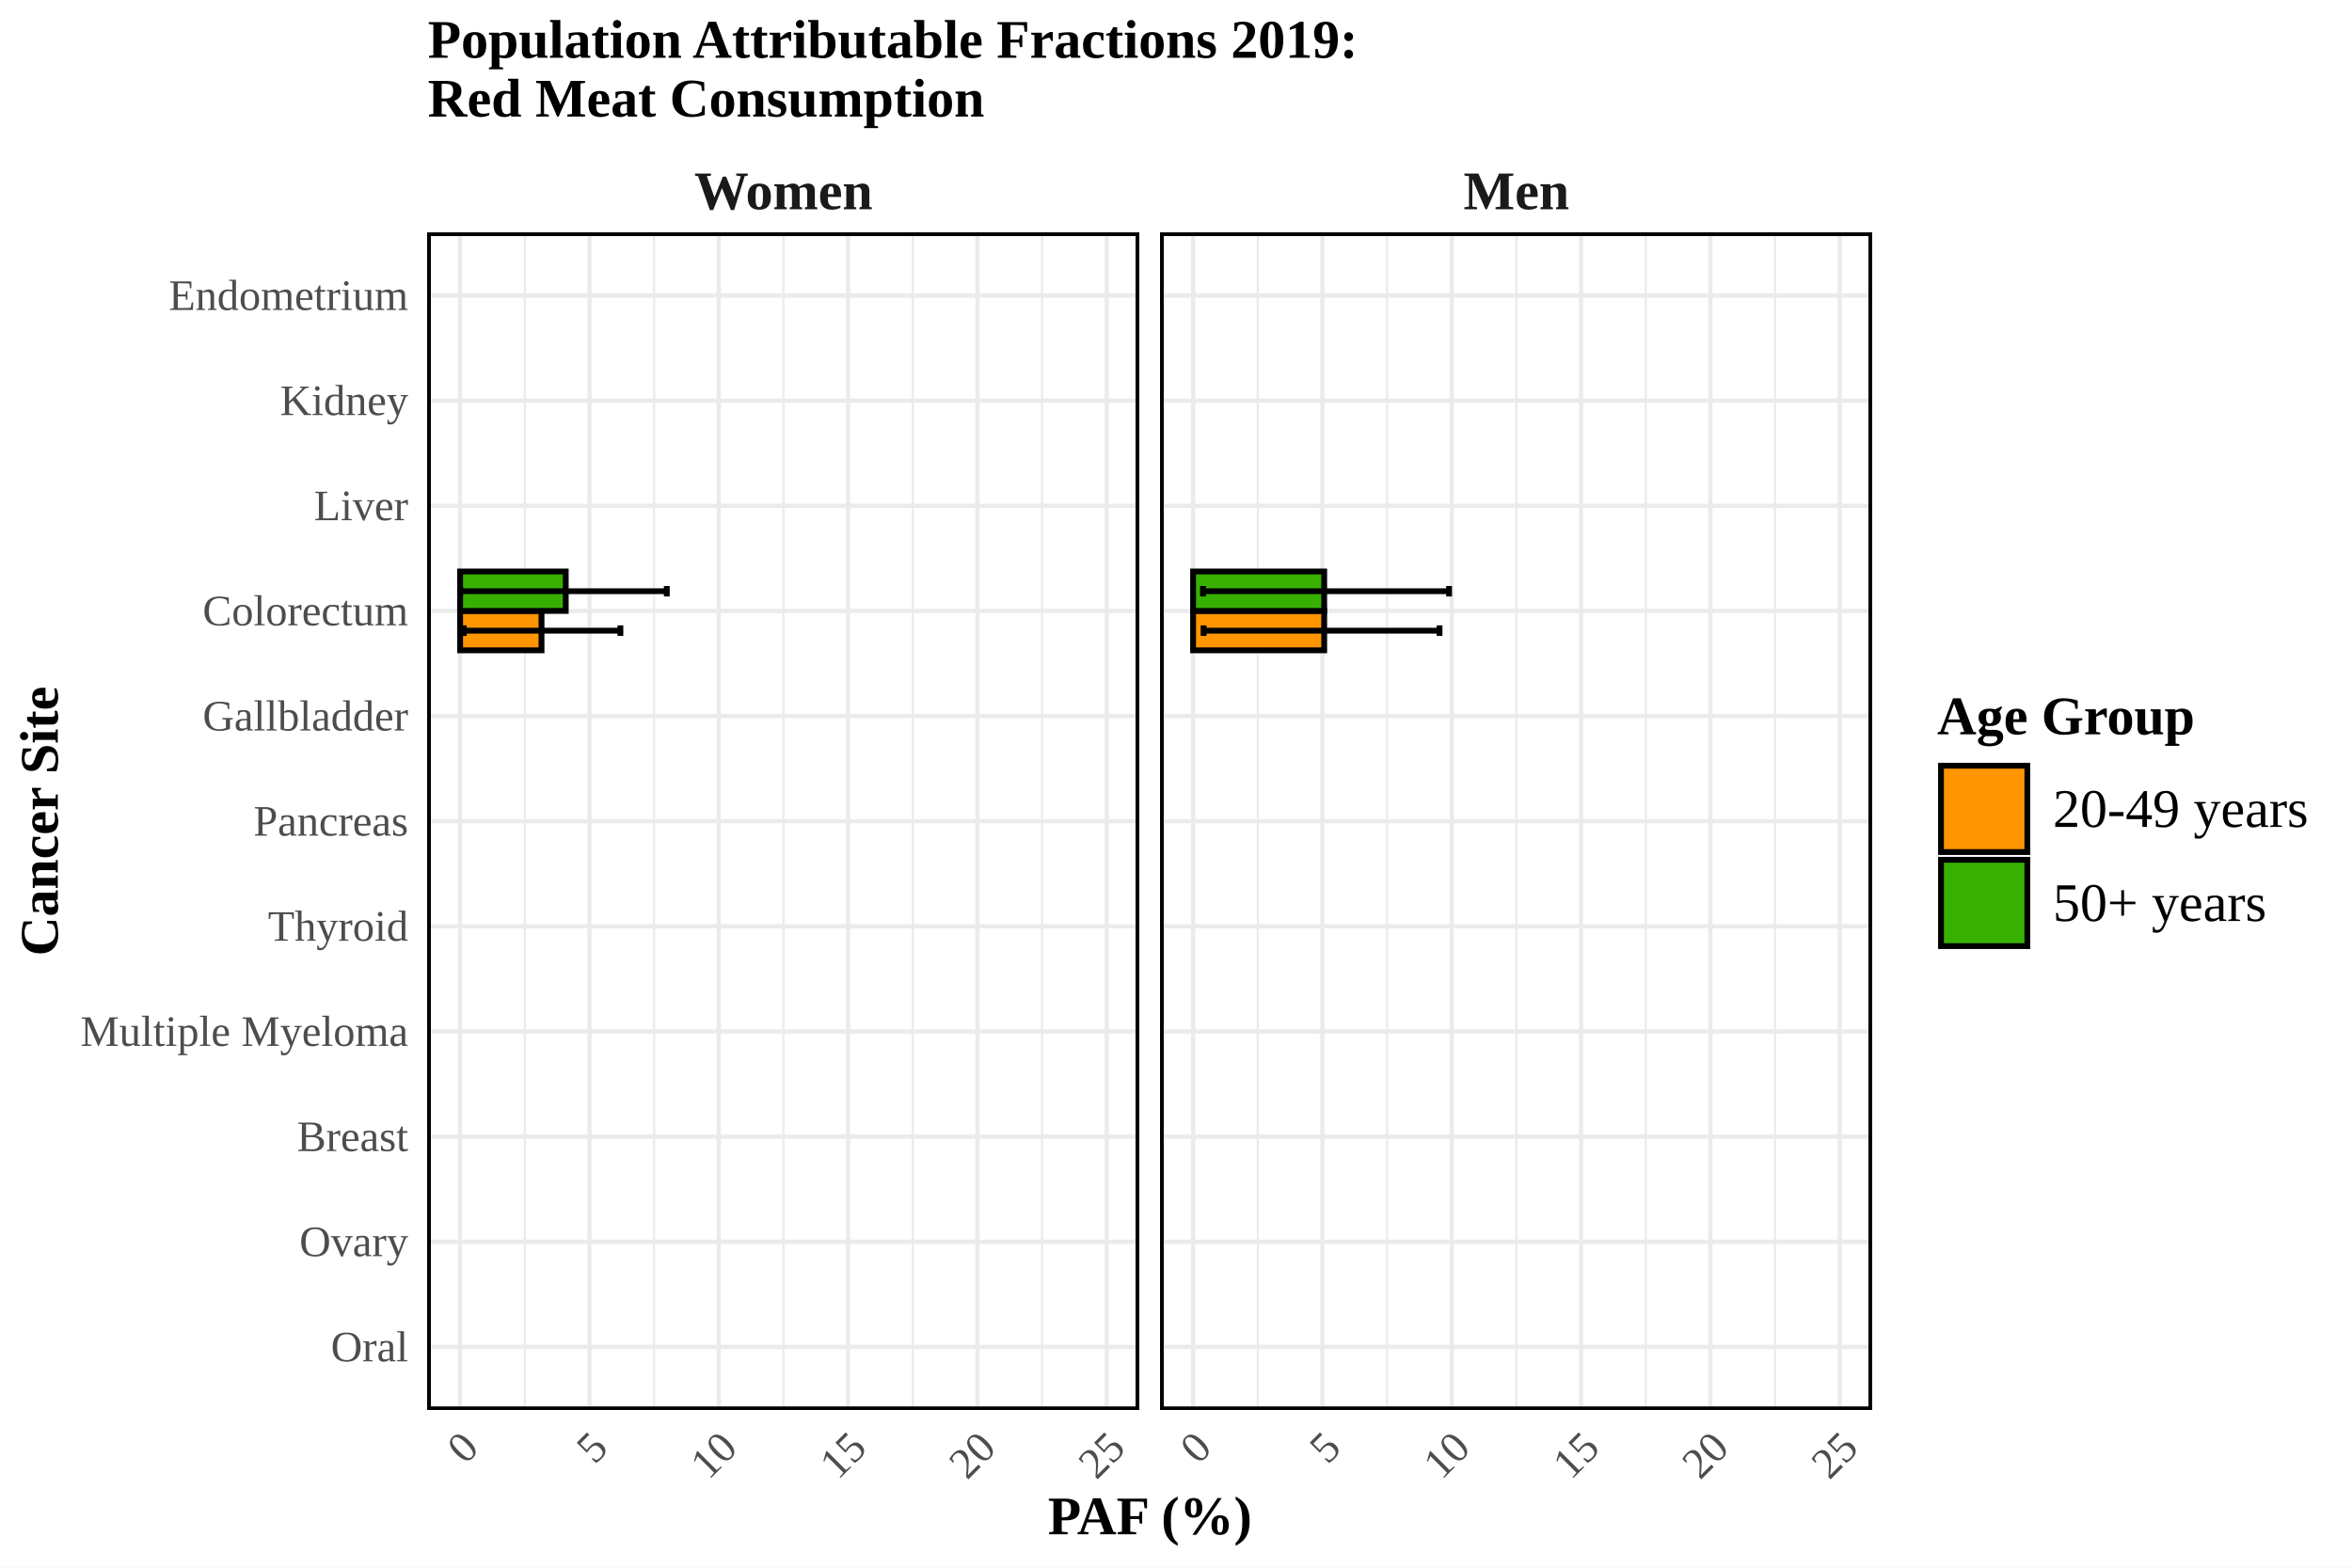
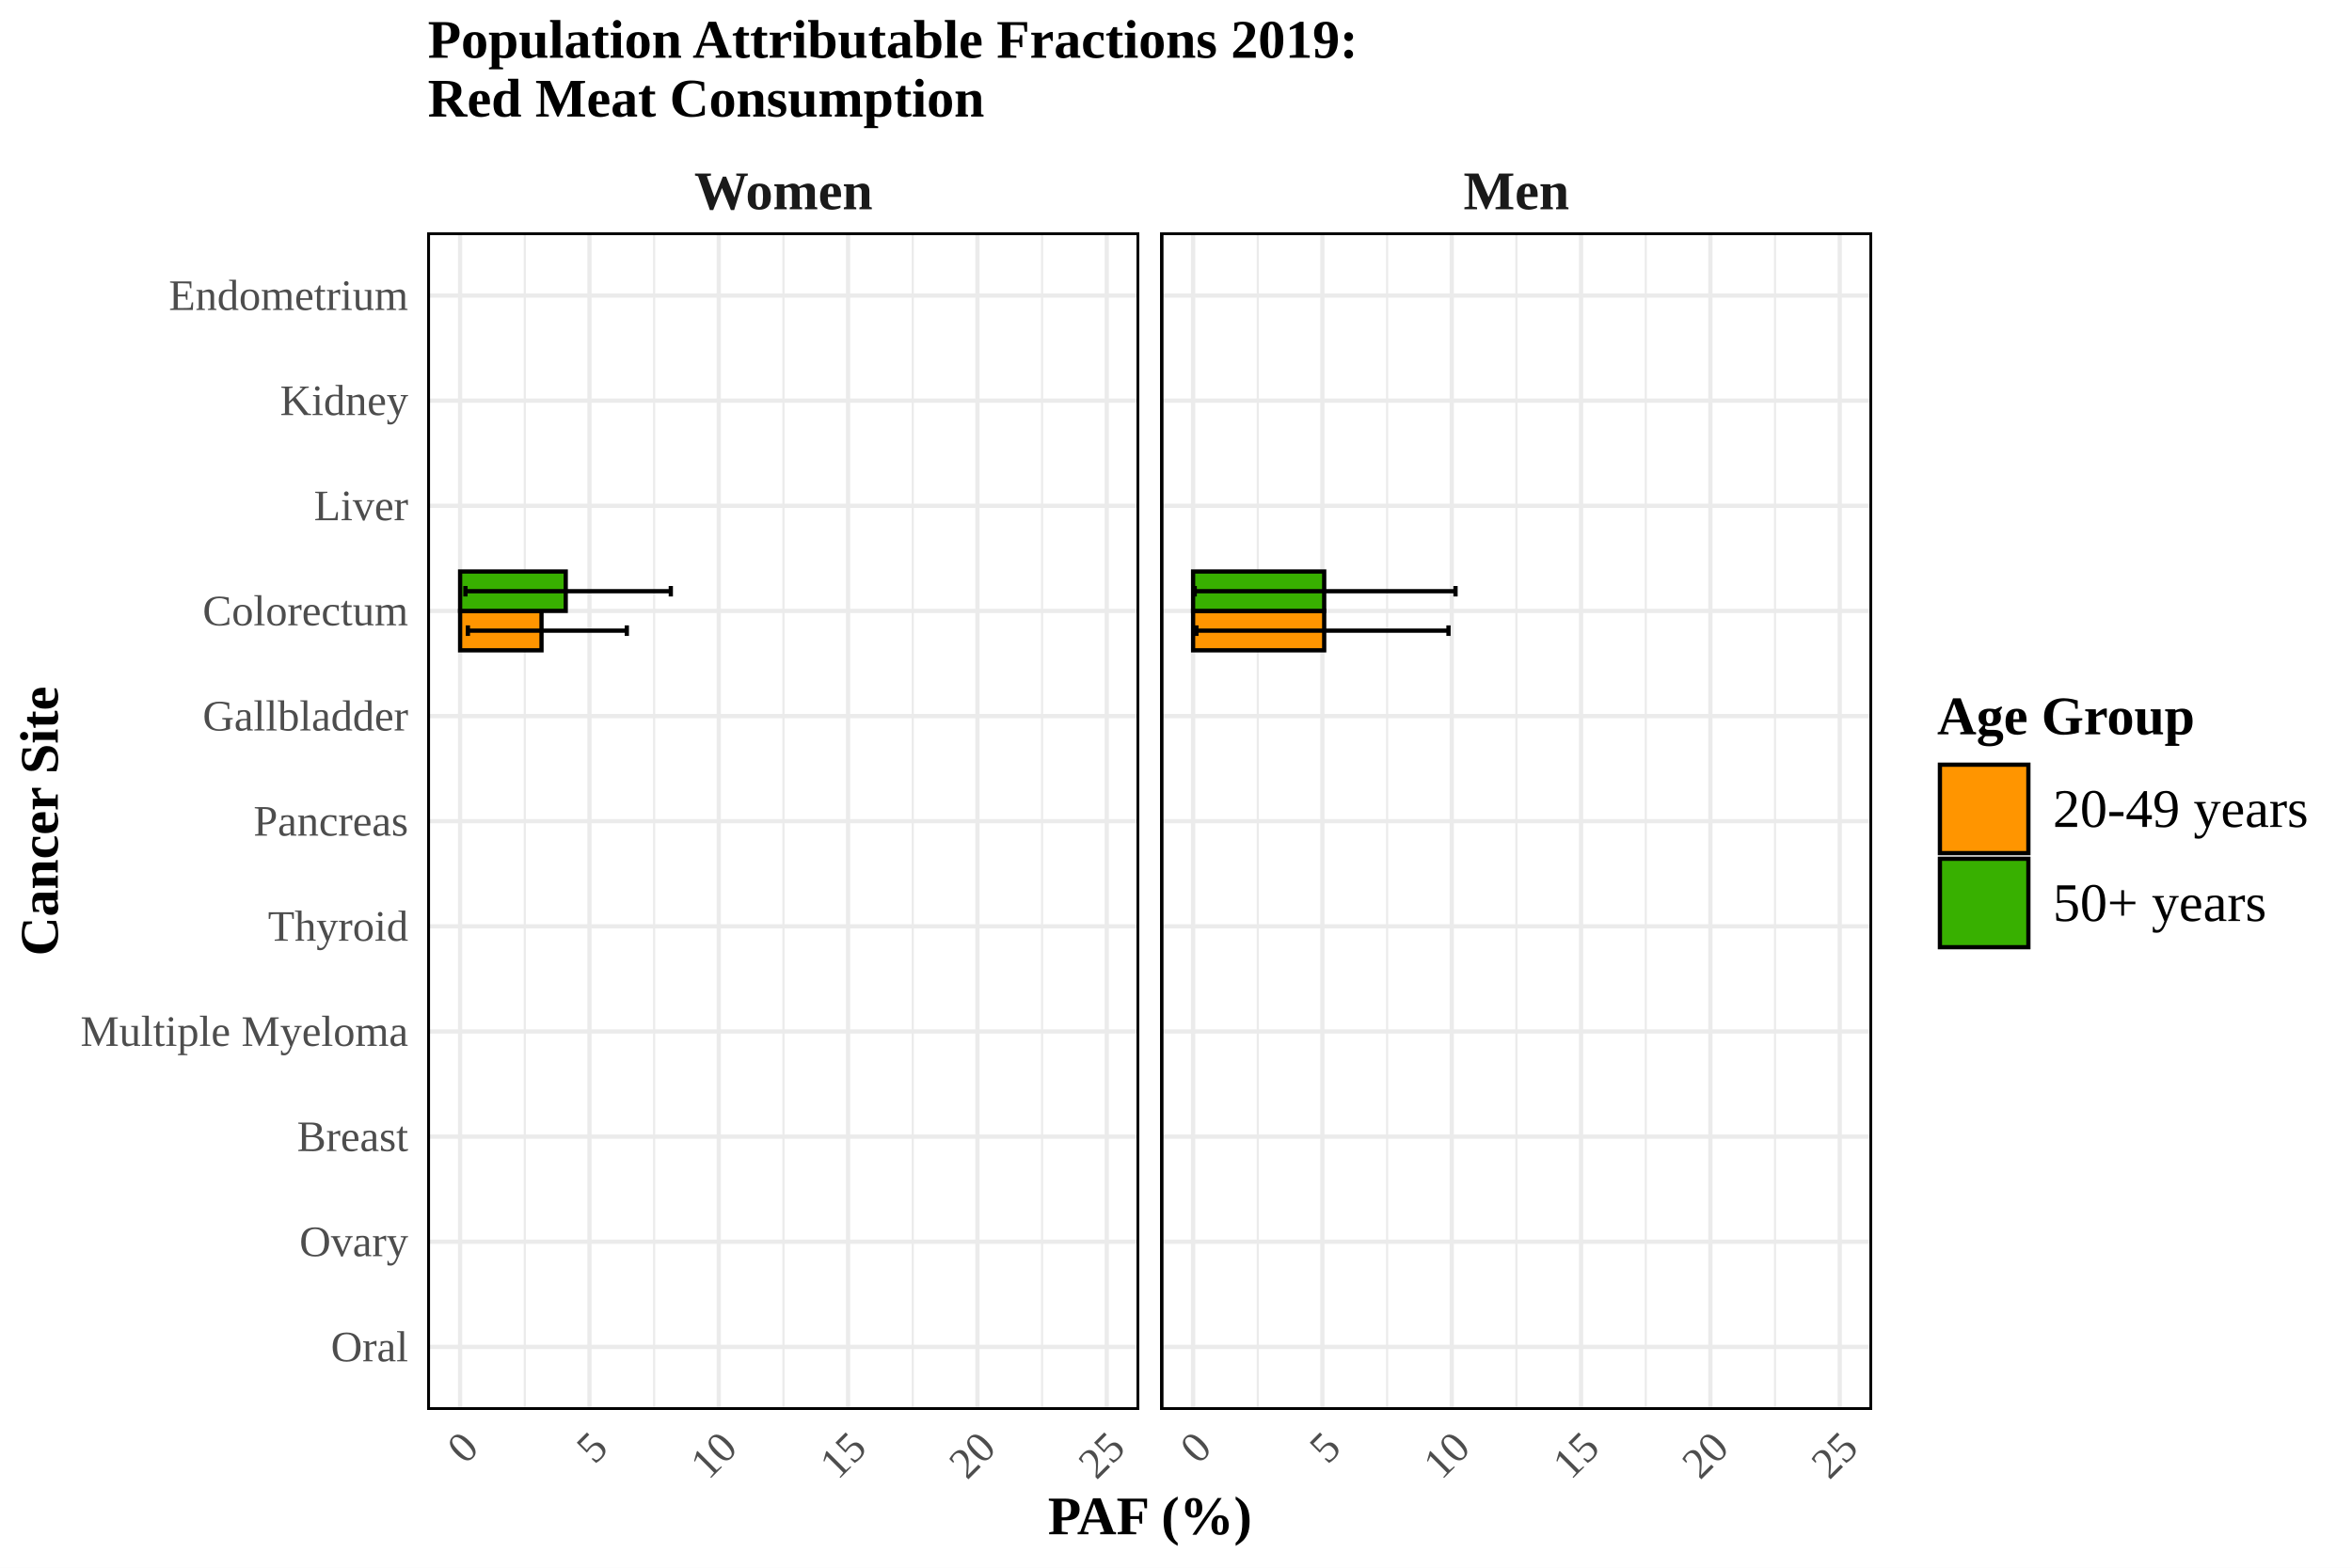
<svg xmlns="http://www.w3.org/2000/svg" class="svglite" width="432.00pt" height="288.00pt" viewBox="0 0 432.00 288.00">
  <defs>
    <style type="text/css">
    .svglite line, .svglite polyline, .svglite polygon, .svglite path, .svglite rect, .svglite circle {
      fill: none;
      stroke: #000000;
      stroke-linecap: round;
      stroke-linejoin: round;
      stroke-miterlimit: 10.00;
    }
    .svglite text {
      white-space: pre;
    }
  </style>
  </defs>
  <rect width="100%" height="100%" style="stroke: none; fill: #FFFFFF;" />
  <defs>
    <clipPath id="cpMC4wMHw0MzIuMDB8MC4wMHwyODguMDA=">
      <rect x="0.00" y="0.00" width="432.00" height="288.00" />
    </clipPath>
  </defs>
  <g clip-path="url(#cpMC4wMHw0MzIuMDB8MC4wMHwyODguMDA=)">
- </g>
+     <rect x="0" y="0.00" width="432.00" height="288.00" style="stroke-width: 0.78; stroke: none; fill: #FFFFFF;" />
+   </g>
  <defs>
    <clipPath id="cpNzguNTh8MjA5LjIyfDQyLjcwfDI1OS4wMw==">
      <rect x="78.58" y="42.70" width="130.64" height="216.33" />
    </clipPath>
  </defs>
  <g clip-path="url(#cpNzguNTh8MjA5LjIyfDQyLjcwfDI1OS4wMw==)">
    <polyline points="96.39,259.03 96.39,42.70 " style="stroke-width: 0.39; stroke: #EBEBEB; stroke-linecap: butt;" />
    <polyline points="120.14,259.03 120.14,42.70 " style="stroke-width: 0.39; stroke: #EBEBEB; stroke-linecap: butt;" />
    <polyline points="143.90,259.03 143.90,42.70 " style="stroke-width: 0.39; stroke: #EBEBEB; stroke-linecap: butt;" />
    <polyline points="167.65,259.03 167.65,42.70 " style="stroke-width: 0.39; stroke: #EBEBEB; stroke-linecap: butt;" />
    <polyline points="191.40,259.03 191.40,42.70 " style="stroke-width: 0.39; stroke: #EBEBEB; stroke-linecap: butt;" />
    <polyline points="78.58,247.44 209.22,247.44 " style="stroke-width: 0.78; stroke: #EBEBEB; stroke-linecap: butt;" />
    <polyline points="78.58,228.12 209.22,228.12 " style="stroke-width: 0.78; stroke: #EBEBEB; stroke-linecap: butt;" />
    <polyline points="78.58,208.81 209.22,208.81 " style="stroke-width: 0.78; stroke: #EBEBEB; stroke-linecap: butt;" />
    <polyline points="78.58,189.49 209.22,189.49 " style="stroke-width: 0.78; stroke: #EBEBEB; stroke-linecap: butt;" />
    <polyline points="78.58,170.18 209.22,170.18 " style="stroke-width: 0.78; stroke: #EBEBEB; stroke-linecap: butt;" />
    <polyline points="78.58,150.86 209.22,150.86 " style="stroke-width: 0.78; stroke: #EBEBEB; stroke-linecap: butt;" />
    <polyline points="78.58,131.55 209.22,131.55 " style="stroke-width: 0.78; stroke: #EBEBEB; stroke-linecap: butt;" />
    <polyline points="78.58,112.23 209.22,112.23 " style="stroke-width: 0.78; stroke: #EBEBEB; stroke-linecap: butt;" />
    <polyline points="78.58,92.92 209.22,92.92 " style="stroke-width: 0.78; stroke: #EBEBEB; stroke-linecap: butt;" />
    <polyline points="78.58,73.60 209.22,73.60 " style="stroke-width: 0.78; stroke: #EBEBEB; stroke-linecap: butt;" />
    <polyline points="78.58,54.29 209.22,54.29 " style="stroke-width: 0.78; stroke: #EBEBEB; stroke-linecap: butt;" />
    <polyline points="84.51,259.03 84.51,42.70 " style="stroke-width: 0.78; stroke: #EBEBEB; stroke-linecap: butt;" />
    <polyline points="108.27,259.03 108.27,42.70 " style="stroke-width: 0.78; stroke: #EBEBEB; stroke-linecap: butt;" />
    <polyline points="132.02,259.03 132.02,42.70 " style="stroke-width: 0.78; stroke: #EBEBEB; stroke-linecap: butt;" />
    <polyline points="155.77,259.03 155.77,42.70 " style="stroke-width: 0.78; stroke: #EBEBEB; stroke-linecap: butt;" />
    <polyline points="179.53,259.03 179.53,42.70 " style="stroke-width: 0.78; stroke: #EBEBEB; stroke-linecap: butt;" />
    <polyline points="203.28,259.03 203.28,42.70 " style="stroke-width: 0.78; stroke: #EBEBEB; stroke-linecap: butt;" />
-     <rect x="84.51" y="208.81" width="0.00" height="7.24" style="stroke-width: 1.07; stroke-linecap: butt; stroke-linejoin: miter; fill: #FF9500;" />
-     <rect x="84.51" y="201.57" width="0.00" height="7.24" style="stroke-width: 1.07; stroke-linecap: butt; stroke-linejoin: miter; fill: #38B000;" />
-     <rect x="84.51" y="112.23" width="14.95" height="7.24" style="stroke-width: 1.07; stroke-linecap: butt; stroke-linejoin: miter; fill: #FF9500;" />
-     <rect x="84.51" y="104.99" width="19.40" height="7.24" style="stroke-width: 1.07; stroke-linecap: butt; stroke-linejoin: miter; fill: #38B000;" />
-     <rect x="84.51" y="54.29" width="0.00" height="7.24" style="stroke-width: 1.07; stroke-linecap: butt; stroke-linejoin: miter; fill: #FF9500;" />
-     <rect x="84.51" y="47.05" width="0.00" height="7.24" style="stroke-width: 1.07; stroke-linecap: butt; stroke-linejoin: miter; fill: #38B000;" />
-     <rect x="84.51" y="131.55" width="0.00" height="7.24" style="stroke-width: 1.07; stroke-linecap: butt; stroke-linejoin: miter; fill: #FF9500;" />
-     <rect x="84.51" y="124.31" width="0.00" height="7.24" style="stroke-width: 1.07; stroke-linecap: butt; stroke-linejoin: miter; fill: #38B000;" />
-     <rect x="84.51" y="73.60" width="0.00" height="7.24" style="stroke-width: 1.07; stroke-linecap: butt; stroke-linejoin: miter; fill: #FF9500;" />
-     <rect x="84.51" y="66.36" width="0.00" height="7.24" style="stroke-width: 1.07; stroke-linecap: butt; stroke-linejoin: miter; fill: #38B000;" />
-     <rect x="84.51" y="92.92" width="0.00" height="7.24" style="stroke-width: 1.07; stroke-linecap: butt; stroke-linejoin: miter; fill: #FF9500;" />
-     <rect x="84.51" y="85.68" width="0.00" height="7.24" style="stroke-width: 1.07; stroke-linecap: butt; stroke-linejoin: miter; fill: #38B000;" />
-     <rect x="84.51" y="189.49" width="0.00" height="7.24" style="stroke-width: 1.07; stroke-linecap: butt; stroke-linejoin: miter; fill: #FF9500;" />
-     <rect x="84.51" y="182.25" width="0.00" height="7.24" style="stroke-width: 1.07; stroke-linecap: butt; stroke-linejoin: miter; fill: #38B000;" />
-     <rect x="84.51" y="247.44" width="0.00" height="7.24" style="stroke-width: 1.07; stroke-linecap: butt; stroke-linejoin: miter; fill: #FF9500;" />
-     <rect x="84.51" y="240.20" width="0.00" height="7.24" style="stroke-width: 1.07; stroke-linecap: butt; stroke-linejoin: miter; fill: #38B000;" />
-     <rect x="84.51" y="228.12" width="0.00" height="7.24" style="stroke-width: 1.07; stroke-linecap: butt; stroke-linejoin: miter; fill: #FF9500;" />
-     <rect x="84.51" y="220.88" width="0.00" height="7.24" style="stroke-width: 1.07; stroke-linecap: butt; stroke-linejoin: miter; fill: #38B000;" />
-     <rect x="84.51" y="150.86" width="0.00" height="7.24" style="stroke-width: 1.07; stroke-linecap: butt; stroke-linejoin: miter; fill: #FF9500;" />
-     <rect x="84.51" y="143.62" width="0.00" height="7.24" style="stroke-width: 1.07; stroke-linecap: butt; stroke-linejoin: miter; fill: #38B000;" />
-     <rect x="84.51" y="170.18" width="0.00" height="7.24" style="stroke-width: 1.07; stroke-linecap: butt; stroke-linejoin: miter; fill: #FF9500;" />
-     <rect x="84.51" y="162.94" width="0.00" height="7.24" style="stroke-width: 1.07; stroke-linecap: butt; stroke-linejoin: miter; fill: #38B000;" />
-     <polyline points="113.95,116.82 113.95,114.89 " style="stroke-width: 1.07; stroke-linecap: butt;" />
-     <polyline points="113.95,115.86 85.19,115.86 " style="stroke-width: 1.07; stroke-linecap: butt;" />
-     <polyline points="85.19,116.82 85.19,114.89 " style="stroke-width: 1.07; stroke-linecap: butt;" />
-     <polyline points="122.47,109.58 122.47,107.65 " style="stroke-width: 1.07; stroke-linecap: butt;" />
-     <polyline points="122.47,108.61 84.51,108.61 " style="stroke-width: 1.07; stroke-linecap: butt;" />
-     <polyline points="84.51,109.58 84.51,107.65 " style="stroke-width: 1.07; stroke-linecap: butt;" />
-     <rect x="78.58" y="42.70" width="130.64" height="216.33" style="stroke-width: 1.07; stroke-linecap: butt; stroke-linejoin: miter;" />
-     <rect x="78.58" y="42.70" width="130.64" height="216.33" style="stroke-width: 1.07; stroke-linecap: butt; stroke-linejoin: miter;" />
-     <rect x="78.58" y="42.70" width="130.64" height="216.33" style="stroke-width: 1.07; stroke-linecap: butt; stroke-linejoin: miter;" />
-     <rect x="78.58" y="42.70" width="130.64" height="216.33" style="stroke-width: 1.07; stroke-linecap: butt; stroke-linejoin: miter;" />
-     <rect x="78.58" y="42.70" width="130.64" height="216.33" style="stroke-width: 1.07; stroke-linecap: butt; stroke-linejoin: miter;" />
-     <rect x="78.58" y="42.70" width="130.64" height="216.33" style="stroke-width: 1.07; stroke-linecap: butt; stroke-linejoin: miter;" />
-     <rect x="78.58" y="42.70" width="130.64" height="216.33" style="stroke-width: 1.07; stroke-linecap: butt; stroke-linejoin: miter;" />
-     <rect x="78.58" y="42.70" width="130.64" height="216.33" style="stroke-width: 1.07; stroke-linecap: butt; stroke-linejoin: miter;" />
-     <rect x="78.58" y="42.70" width="130.64" height="216.33" style="stroke-width: 1.07; stroke-linecap: butt; stroke-linejoin: miter;" />
-     <rect x="78.58" y="42.70" width="130.64" height="216.33" style="stroke-width: 1.07; stroke-linecap: butt; stroke-linejoin: miter;" />
-     <rect x="78.58" y="42.70" width="130.64" height="216.33" style="stroke-width: 1.07; stroke-linecap: butt; stroke-linejoin: miter;" />
-     <rect x="78.58" y="42.70" width="130.64" height="216.33" style="stroke-width: 1.07; stroke-linecap: butt; stroke-linejoin: miter;" />
-     <rect x="78.58" y="42.70" width="130.64" height="216.33" style="stroke-width: 1.07; stroke-linecap: butt; stroke-linejoin: miter;" />
-     <rect x="78.58" y="42.70" width="130.64" height="216.33" style="stroke-width: 1.07; stroke-linecap: butt; stroke-linejoin: miter;" />
-     <rect x="78.58" y="42.70" width="130.64" height="216.33" style="stroke-width: 1.07; stroke-linecap: butt; stroke-linejoin: miter;" />
-     <rect x="78.58" y="42.70" width="130.64" height="216.33" style="stroke-width: 1.07; stroke-linecap: butt; stroke-linejoin: miter;" />
-     <rect x="78.58" y="42.70" width="130.64" height="216.33" style="stroke-width: 1.07; stroke-linecap: butt; stroke-linejoin: miter;" />
-     <rect x="78.58" y="42.70" width="130.64" height="216.33" style="stroke-width: 1.07; stroke-linecap: butt; stroke-linejoin: miter;" />
-     <rect x="78.58" y="42.70" width="130.64" height="216.33" style="stroke-width: 1.07; stroke-linecap: butt; stroke-linejoin: miter;" />
-     <rect x="78.58" y="42.70" width="130.64" height="216.33" style="stroke-width: 1.07; stroke-linecap: butt; stroke-linejoin: miter;" />
-     <rect x="78.58" y="42.70" width="130.64" height="216.33" style="stroke-width: 1.07; stroke-linecap: butt; stroke-linejoin: miter;" />
-     <rect x="78.58" y="42.70" width="130.64" height="216.33" style="stroke-width: 1.07; stroke-linecap: butt; stroke-linejoin: miter;" />
+     <rect x="84.51" y="208.81" width="0.00" height="7.24" style="stroke-width: 0.78; stroke-linecap: butt; stroke-linejoin: miter; fill: #FF9500;" />
+     <rect x="84.51" y="201.57" width="0.00" height="7.24" style="stroke-width: 0.78; stroke-linecap: butt; stroke-linejoin: miter; fill: #38B000;" />
+     <rect x="84.51" y="112.23" width="14.95" height="7.24" style="stroke-width: 0.78; stroke-linecap: butt; stroke-linejoin: miter; fill: #FF9500;" />
+     <rect x="84.51" y="104.99" width="19.40" height="7.24" style="stroke-width: 0.78; stroke-linecap: butt; stroke-linejoin: miter; fill: #38B000;" />
+     <rect x="84.51" y="54.29" width="0.00" height="7.24" style="stroke-width: 0.78; stroke-linecap: butt; stroke-linejoin: miter; fill: #FF9500;" />
+     <rect x="84.51" y="47.05" width="0.00" height="7.24" style="stroke-width: 0.78; stroke-linecap: butt; stroke-linejoin: miter; fill: #38B000;" />
+     <rect x="84.51" y="131.55" width="0.00" height="7.24" style="stroke-width: 0.78; stroke-linecap: butt; stroke-linejoin: miter; fill: #FF9500;" />
+     <rect x="84.51" y="124.31" width="0.00" height="7.24" style="stroke-width: 0.78; stroke-linecap: butt; stroke-linejoin: miter; fill: #38B000;" />
+     <rect x="84.51" y="73.60" width="0.00" height="7.24" style="stroke-width: 0.78; stroke-linecap: butt; stroke-linejoin: miter; fill: #FF9500;" />
+     <rect x="84.51" y="66.36" width="0.00" height="7.24" style="stroke-width: 0.78; stroke-linecap: butt; stroke-linejoin: miter; fill: #38B000;" />
+     <rect x="84.51" y="92.92" width="0.00" height="7.24" style="stroke-width: 0.78; stroke-linecap: butt; stroke-linejoin: miter; fill: #FF9500;" />
+     <rect x="84.51" y="85.68" width="0.00" height="7.24" style="stroke-width: 0.78; stroke-linecap: butt; stroke-linejoin: miter; fill: #38B000;" />
+     <rect x="84.51" y="189.49" width="0.00" height="7.24" style="stroke-width: 0.78; stroke-linecap: butt; stroke-linejoin: miter; fill: #FF9500;" />
+     <rect x="84.51" y="182.25" width="0.00" height="7.24" style="stroke-width: 0.78; stroke-linecap: butt; stroke-linejoin: miter; fill: #38B000;" />
+     <rect x="84.51" y="247.44" width="0.00" height="7.24" style="stroke-width: 0.78; stroke-linecap: butt; stroke-linejoin: miter; fill: #FF9500;" />
+     <rect x="84.51" y="240.20" width="0.00" height="7.24" style="stroke-width: 0.78; stroke-linecap: butt; stroke-linejoin: miter; fill: #38B000;" />
+     <rect x="84.51" y="228.12" width="0.00" height="7.24" style="stroke-width: 0.78; stroke-linecap: butt; stroke-linejoin: miter; fill: #FF9500;" />
+     <rect x="84.51" y="220.88" width="0.00" height="7.24" style="stroke-width: 0.78; stroke-linecap: butt; stroke-linejoin: miter; fill: #38B000;" />
+     <rect x="84.51" y="150.86" width="0.00" height="7.24" style="stroke-width: 0.78; stroke-linecap: butt; stroke-linejoin: miter; fill: #FF9500;" />
+     <rect x="84.51" y="143.62" width="0.00" height="7.24" style="stroke-width: 0.78; stroke-linecap: butt; stroke-linejoin: miter; fill: #38B000;" />
+     <rect x="84.51" y="170.18" width="0.00" height="7.24" style="stroke-width: 0.78; stroke-linecap: butt; stroke-linejoin: miter; fill: #FF9500;" />
+     <rect x="84.51" y="162.94" width="0.00" height="7.24" style="stroke-width: 0.78; stroke-linecap: butt; stroke-linejoin: miter; fill: #38B000;" />
+     <polyline points="115.13,116.82 115.13,114.89 " style="stroke-width: 0.78; stroke-linecap: butt;" />
+     <polyline points="115.13,115.86 85.94,115.86 " style="stroke-width: 0.78; stroke-linecap: butt;" />
+     <polyline points="85.94,116.82 85.94,114.89 " style="stroke-width: 0.78; stroke-linecap: butt;" />
+     <polyline points="123.21,109.58 123.21,107.65 " style="stroke-width: 0.78; stroke-linecap: butt;" />
+     <polyline points="123.21,108.61 85.49,108.61 " style="stroke-width: 0.78; stroke-linecap: butt;" />
+     <polyline points="85.49,109.58 85.49,107.65 " style="stroke-width: 0.78; stroke-linecap: butt;" />
+     <rect x="78.58" y="42.70" width="130.64" height="216.33" style="stroke-width: 0.78; stroke-linecap: butt; stroke-linejoin: miter;" />
+     <rect x="78.58" y="42.70" width="130.64" height="216.33" style="stroke-width: 0.78; stroke-linecap: butt; stroke-linejoin: miter;" />
+     <rect x="78.58" y="42.70" width="130.64" height="216.33" style="stroke-width: 0.78; stroke-linecap: butt; stroke-linejoin: miter;" />
+     <rect x="78.58" y="42.70" width="130.64" height="216.33" style="stroke-width: 0.78; stroke-linecap: butt; stroke-linejoin: miter;" />
+     <rect x="78.58" y="42.70" width="130.64" height="216.33" style="stroke-width: 0.78; stroke-linecap: butt; stroke-linejoin: miter;" />
+     <rect x="78.58" y="42.70" width="130.64" height="216.33" style="stroke-width: 0.78; stroke-linecap: butt; stroke-linejoin: miter;" />
+     <rect x="78.58" y="42.70" width="130.64" height="216.33" style="stroke-width: 0.78; stroke-linecap: butt; stroke-linejoin: miter;" />
+     <rect x="78.58" y="42.70" width="130.64" height="216.33" style="stroke-width: 0.78; stroke-linecap: butt; stroke-linejoin: miter;" />
+     <rect x="78.58" y="42.70" width="130.64" height="216.33" style="stroke-width: 0.78; stroke-linecap: butt; stroke-linejoin: miter;" />
+     <rect x="78.58" y="42.70" width="130.64" height="216.33" style="stroke-width: 0.78; stroke-linecap: butt; stroke-linejoin: miter;" />
+     <rect x="78.58" y="42.70" width="130.64" height="216.33" style="stroke-width: 0.78; stroke-linecap: butt; stroke-linejoin: miter;" />
+     <rect x="78.58" y="42.70" width="130.64" height="216.33" style="stroke-width: 0.78; stroke-linecap: butt; stroke-linejoin: miter;" />
+     <rect x="78.58" y="42.70" width="130.64" height="216.33" style="stroke-width: 0.78; stroke-linecap: butt; stroke-linejoin: miter;" />
+     <rect x="78.58" y="42.70" width="130.64" height="216.33" style="stroke-width: 0.78; stroke-linecap: butt; stroke-linejoin: miter;" />
+     <rect x="78.58" y="42.70" width="130.64" height="216.33" style="stroke-width: 0.78; stroke-linecap: butt; stroke-linejoin: miter;" />
+     <rect x="78.58" y="42.70" width="130.64" height="216.33" style="stroke-width: 0.78; stroke-linecap: butt; stroke-linejoin: miter;" />
+     <rect x="78.58" y="42.70" width="130.64" height="216.33" style="stroke-width: 0.78; stroke-linecap: butt; stroke-linejoin: miter;" />
+     <rect x="78.58" y="42.70" width="130.64" height="216.33" style="stroke-width: 0.78; stroke-linecap: butt; stroke-linejoin: miter;" />
+     <rect x="78.58" y="42.70" width="130.64" height="216.33" style="stroke-width: 0.78; stroke-linecap: butt; stroke-linejoin: miter;" />
+     <rect x="78.58" y="42.70" width="130.64" height="216.33" style="stroke-width: 0.78; stroke-linecap: butt; stroke-linejoin: miter;" />
+     <rect x="78.58" y="42.70" width="130.64" height="216.33" style="stroke-width: 0.78; stroke-linecap: butt; stroke-linejoin: miter;" />
+     <rect x="78.58" y="42.70" width="130.64" height="216.33" style="stroke-width: 0.78; stroke-linecap: butt; stroke-linejoin: miter;" />
  </g>
  <g clip-path="url(#cpMC4wMHw0MzIuMDB8MC4wMHwyODguMDA=)">
</g>
  <defs>
    <clipPath id="cpMjEzLjIwfDM0My44NHw0Mi43MHwyNTkuMDM=">
      <rect x="213.20" y="42.70" width="130.64" height="216.33" />
    </clipPath>
  </defs>
  <g clip-path="url(#cpMjEzLjIwfDM0My44NHw0Mi43MHwyNTkuMDM=)">
    <polyline points="231.02,259.03 231.02,42.70 " style="stroke-width: 0.39; stroke: #EBEBEB; stroke-linecap: butt;" />
    <polyline points="254.77,259.03 254.77,42.70 " style="stroke-width: 0.39; stroke: #EBEBEB; stroke-linecap: butt;" />
    <polyline points="278.52,259.03 278.52,42.70 " style="stroke-width: 0.39; stroke: #EBEBEB; stroke-linecap: butt;" />
    <polyline points="302.28,259.03 302.28,42.70 " style="stroke-width: 0.39; stroke: #EBEBEB; stroke-linecap: butt;" />
    <polyline points="326.03,259.03 326.03,42.70 " style="stroke-width: 0.39; stroke: #EBEBEB; stroke-linecap: butt;" />
    <polyline points="213.20,247.44 343.84,247.44 " style="stroke-width: 0.78; stroke: #EBEBEB; stroke-linecap: butt;" />
    <polyline points="213.20,228.12 343.84,228.12 " style="stroke-width: 0.78; stroke: #EBEBEB; stroke-linecap: butt;" />
    <polyline points="213.20,208.81 343.84,208.81 " style="stroke-width: 0.78; stroke: #EBEBEB; stroke-linecap: butt;" />
    <polyline points="213.20,189.49 343.84,189.49 " style="stroke-width: 0.78; stroke: #EBEBEB; stroke-linecap: butt;" />
    <polyline points="213.20,170.18 343.84,170.18 " style="stroke-width: 0.78; stroke: #EBEBEB; stroke-linecap: butt;" />
    <polyline points="213.20,150.86 343.84,150.86 " style="stroke-width: 0.78; stroke: #EBEBEB; stroke-linecap: butt;" />
    <polyline points="213.20,131.55 343.84,131.55 " style="stroke-width: 0.78; stroke: #EBEBEB; stroke-linecap: butt;" />
    <polyline points="213.20,112.23 343.84,112.23 " style="stroke-width: 0.78; stroke: #EBEBEB; stroke-linecap: butt;" />
    <polyline points="213.20,92.92 343.84,92.92 " style="stroke-width: 0.78; stroke: #EBEBEB; stroke-linecap: butt;" />
    <polyline points="213.20,73.60 343.84,73.60 " style="stroke-width: 0.78; stroke: #EBEBEB; stroke-linecap: butt;" />
    <polyline points="213.20,54.29 343.84,54.29 " style="stroke-width: 0.78; stroke: #EBEBEB; stroke-linecap: butt;" />
    <polyline points="219.14,259.03 219.14,42.70 " style="stroke-width: 0.78; stroke: #EBEBEB; stroke-linecap: butt;" />
    <polyline points="242.89,259.03 242.89,42.70 " style="stroke-width: 0.78; stroke: #EBEBEB; stroke-linecap: butt;" />
    <polyline points="266.65,259.03 266.65,42.70 " style="stroke-width: 0.78; stroke: #EBEBEB; stroke-linecap: butt;" />
    <polyline points="290.40,259.03 290.40,42.70 " style="stroke-width: 0.78; stroke: #EBEBEB; stroke-linecap: butt;" />
    <polyline points="314.15,259.03 314.15,42.70 " style="stroke-width: 0.78; stroke: #EBEBEB; stroke-linecap: butt;" />
    <polyline points="337.91,259.03 337.91,42.70 " style="stroke-width: 0.78; stroke: #EBEBEB; stroke-linecap: butt;" />
-     <rect x="219.14" y="208.81" width="0.00" height="7.24" style="stroke-width: 1.07; stroke-linecap: butt; stroke-linejoin: miter; fill: #FF9500;" />
-     <rect x="219.14" y="201.57" width="0.00" height="7.24" style="stroke-width: 1.07; stroke-linecap: butt; stroke-linejoin: miter; fill: #38B000;" />
-     <rect x="219.14" y="112.23" width="24.08" height="7.24" style="stroke-width: 1.07; stroke-linecap: butt; stroke-linejoin: miter; fill: #FF9500;" />
-     <rect x="219.14" y="104.99" width="24.08" height="7.24" style="stroke-width: 1.07; stroke-linecap: butt; stroke-linejoin: miter; fill: #38B000;" />
-     <rect x="219.14" y="54.29" width="0.00" height="7.24" style="stroke-width: 1.07; stroke-linecap: butt; stroke-linejoin: miter; fill: #FF9500;" />
-     <rect x="219.14" y="47.05" width="0.00" height="7.24" style="stroke-width: 1.07; stroke-linecap: butt; stroke-linejoin: miter; fill: #38B000;" />
-     <rect x="219.14" y="131.55" width="0.00" height="7.24" style="stroke-width: 1.07; stroke-linecap: butt; stroke-linejoin: miter; fill: #FF9500;" />
-     <rect x="219.14" y="124.31" width="0.00" height="7.24" style="stroke-width: 1.07; stroke-linecap: butt; stroke-linejoin: miter; fill: #38B000;" />
-     <rect x="219.14" y="73.60" width="0.00" height="7.24" style="stroke-width: 1.07; stroke-linecap: butt; stroke-linejoin: miter; fill: #FF9500;" />
-     <rect x="219.14" y="66.36" width="0.00" height="7.24" style="stroke-width: 1.07; stroke-linecap: butt; stroke-linejoin: miter; fill: #38B000;" />
-     <rect x="219.14" y="92.92" width="0.00" height="7.24" style="stroke-width: 1.07; stroke-linecap: butt; stroke-linejoin: miter; fill: #FF9500;" />
-     <rect x="219.14" y="85.68" width="0.00" height="7.24" style="stroke-width: 1.07; stroke-linecap: butt; stroke-linejoin: miter; fill: #38B000;" />
-     <rect x="219.14" y="189.49" width="0.00" height="7.24" style="stroke-width: 1.07; stroke-linecap: butt; stroke-linejoin: miter; fill: #FF9500;" />
-     <rect x="219.14" y="182.25" width="0.00" height="7.24" style="stroke-width: 1.07; stroke-linecap: butt; stroke-linejoin: miter; fill: #38B000;" />
-     <rect x="219.14" y="247.44" width="0.00" height="7.24" style="stroke-width: 1.07; stroke-linecap: butt; stroke-linejoin: miter; fill: #FF9500;" />
-     <rect x="219.14" y="240.20" width="0.00" height="7.24" style="stroke-width: 1.07; stroke-linecap: butt; stroke-linejoin: miter; fill: #38B000;" />
-     <rect x="219.14" y="228.12" width="0.00" height="7.24" style="stroke-width: 1.07; stroke-linecap: butt; stroke-linejoin: miter; fill: #FF9500;" />
-     <rect x="219.14" y="220.88" width="0.00" height="7.24" style="stroke-width: 1.07; stroke-linecap: butt; stroke-linejoin: miter; fill: #38B000;" />
-     <rect x="219.14" y="150.86" width="0.00" height="7.24" style="stroke-width: 1.07; stroke-linecap: butt; stroke-linejoin: miter; fill: #FF9500;" />
-     <rect x="219.14" y="143.62" width="0.00" height="7.24" style="stroke-width: 1.07; stroke-linecap: butt; stroke-linejoin: miter; fill: #38B000;" />
-     <rect x="219.14" y="170.18" width="0.00" height="7.24" style="stroke-width: 1.07; stroke-linecap: butt; stroke-linejoin: miter; fill: #FF9500;" />
-     <rect x="219.14" y="162.94" width="0.00" height="7.24" style="stroke-width: 1.07; stroke-linecap: butt; stroke-linejoin: miter; fill: #38B000;" />
-     <polyline points="264.40,116.82 264.40,114.89 " style="stroke-width: 1.07; stroke-linecap: butt;" />
-     <polyline points="264.40,115.86 221.07,115.86 " style="stroke-width: 1.07; stroke-linecap: butt;" />
-     <polyline points="221.07,116.82 221.07,114.89 " style="stroke-width: 1.07; stroke-linecap: butt;" />
-     <polyline points="266.16,109.58 266.16,107.65 " style="stroke-width: 1.07; stroke-linecap: butt;" />
-     <polyline points="266.16,108.61 220.96,108.61 " style="stroke-width: 1.07; stroke-linecap: butt;" />
-     <polyline points="220.96,109.58 220.96,107.65 " style="stroke-width: 1.07; stroke-linecap: butt;" />
-     <rect x="213.20" y="42.70" width="130.64" height="216.33" style="stroke-width: 1.07; stroke-linecap: butt; stroke-linejoin: miter;" />
-     <rect x="213.20" y="42.70" width="130.64" height="216.33" style="stroke-width: 1.07; stroke-linecap: butt; stroke-linejoin: miter;" />
-     <rect x="213.20" y="42.70" width="130.64" height="216.33" style="stroke-width: 1.07; stroke-linecap: butt; stroke-linejoin: miter;" />
-     <rect x="213.20" y="42.70" width="130.64" height="216.33" style="stroke-width: 1.07; stroke-linecap: butt; stroke-linejoin: miter;" />
-     <rect x="213.20" y="42.70" width="130.64" height="216.33" style="stroke-width: 1.07; stroke-linecap: butt; stroke-linejoin: miter;" />
-     <rect x="213.20" y="42.70" width="130.64" height="216.33" style="stroke-width: 1.07; stroke-linecap: butt; stroke-linejoin: miter;" />
-     <rect x="213.20" y="42.70" width="130.64" height="216.33" style="stroke-width: 1.07; stroke-linecap: butt; stroke-linejoin: miter;" />
-     <rect x="213.20" y="42.70" width="130.64" height="216.33" style="stroke-width: 1.07; stroke-linecap: butt; stroke-linejoin: miter;" />
-     <rect x="213.20" y="42.70" width="130.64" height="216.33" style="stroke-width: 1.07; stroke-linecap: butt; stroke-linejoin: miter;" />
-     <rect x="213.20" y="42.70" width="130.64" height="216.33" style="stroke-width: 1.07; stroke-linecap: butt; stroke-linejoin: miter;" />
-     <rect x="213.20" y="42.70" width="130.64" height="216.33" style="stroke-width: 1.07; stroke-linecap: butt; stroke-linejoin: miter;" />
-     <rect x="213.20" y="42.70" width="130.64" height="216.33" style="stroke-width: 1.07; stroke-linecap: butt; stroke-linejoin: miter;" />
-     <rect x="213.20" y="42.70" width="130.64" height="216.33" style="stroke-width: 1.07; stroke-linecap: butt; stroke-linejoin: miter;" />
-     <rect x="213.20" y="42.70" width="130.64" height="216.33" style="stroke-width: 1.07; stroke-linecap: butt; stroke-linejoin: miter;" />
-     <rect x="213.20" y="42.70" width="130.64" height="216.33" style="stroke-width: 1.07; stroke-linecap: butt; stroke-linejoin: miter;" />
-     <rect x="213.20" y="42.70" width="130.64" height="216.33" style="stroke-width: 1.07; stroke-linecap: butt; stroke-linejoin: miter;" />
-     <rect x="213.20" y="42.70" width="130.64" height="216.33" style="stroke-width: 1.07; stroke-linecap: butt; stroke-linejoin: miter;" />
-     <rect x="213.20" y="42.70" width="130.64" height="216.33" style="stroke-width: 1.07; stroke-linecap: butt; stroke-linejoin: miter;" />
-     <rect x="213.20" y="42.70" width="130.64" height="216.33" style="stroke-width: 1.07; stroke-linecap: butt; stroke-linejoin: miter;" />
-     <rect x="213.20" y="42.70" width="130.64" height="216.33" style="stroke-width: 1.07; stroke-linecap: butt; stroke-linejoin: miter;" />
-     <rect x="213.20" y="42.70" width="130.64" height="216.33" style="stroke-width: 1.07; stroke-linecap: butt; stroke-linejoin: miter;" />
-     <rect x="213.20" y="42.70" width="130.64" height="216.33" style="stroke-width: 1.07; stroke-linecap: butt; stroke-linejoin: miter;" />
+     <rect x="219.14" y="208.81" width="0.00" height="7.24" style="stroke-width: 0.78; stroke-linecap: butt; stroke-linejoin: miter; fill: #FF9500;" />
+     <rect x="219.14" y="201.57" width="0.00" height="7.24" style="stroke-width: 0.78; stroke-linecap: butt; stroke-linejoin: miter; fill: #38B000;" />
+     <rect x="219.14" y="112.23" width="24.08" height="7.24" style="stroke-width: 0.78; stroke-linecap: butt; stroke-linejoin: miter; fill: #FF9500;" />
+     <rect x="219.14" y="104.99" width="24.08" height="7.24" style="stroke-width: 0.78; stroke-linecap: butt; stroke-linejoin: miter; fill: #38B000;" />
+     <rect x="219.14" y="54.29" width="0.00" height="7.24" style="stroke-width: 0.78; stroke-linecap: butt; stroke-linejoin: miter; fill: #FF9500;" />
+     <rect x="219.14" y="47.05" width="0.00" height="7.24" style="stroke-width: 0.78; stroke-linecap: butt; stroke-linejoin: miter; fill: #38B000;" />
+     <rect x="219.14" y="131.55" width="0.00" height="7.24" style="stroke-width: 0.78; stroke-linecap: butt; stroke-linejoin: miter; fill: #FF9500;" />
+     <rect x="219.14" y="124.31" width="0.00" height="7.24" style="stroke-width: 0.78; stroke-linecap: butt; stroke-linejoin: miter; fill: #38B000;" />
+     <rect x="219.14" y="73.60" width="0.00" height="7.24" style="stroke-width: 0.78; stroke-linecap: butt; stroke-linejoin: miter; fill: #FF9500;" />
+     <rect x="219.14" y="66.36" width="0.00" height="7.24" style="stroke-width: 0.78; stroke-linecap: butt; stroke-linejoin: miter; fill: #38B000;" />
+     <rect x="219.14" y="92.92" width="0.00" height="7.24" style="stroke-width: 0.78; stroke-linecap: butt; stroke-linejoin: miter; fill: #FF9500;" />
+     <rect x="219.14" y="85.68" width="0.00" height="7.24" style="stroke-width: 0.78; stroke-linecap: butt; stroke-linejoin: miter; fill: #38B000;" />
+     <rect x="219.14" y="189.49" width="0.00" height="7.24" style="stroke-width: 0.78; stroke-linecap: butt; stroke-linejoin: miter; fill: #FF9500;" />
+     <rect x="219.14" y="182.25" width="0.00" height="7.24" style="stroke-width: 0.78; stroke-linecap: butt; stroke-linejoin: miter; fill: #38B000;" />
+     <rect x="219.14" y="247.44" width="0.00" height="7.24" style="stroke-width: 0.78; stroke-linecap: butt; stroke-linejoin: miter; fill: #FF9500;" />
+     <rect x="219.14" y="240.20" width="0.00" height="7.24" style="stroke-width: 0.78; stroke-linecap: butt; stroke-linejoin: miter; fill: #38B000;" />
+     <rect x="219.14" y="228.12" width="0.00" height="7.24" style="stroke-width: 0.78; stroke-linecap: butt; stroke-linejoin: miter; fill: #FF9500;" />
+     <rect x="219.14" y="220.88" width="0.00" height="7.24" style="stroke-width: 0.78; stroke-linecap: butt; stroke-linejoin: miter; fill: #38B000;" />
+     <rect x="219.14" y="150.86" width="0.00" height="7.24" style="stroke-width: 0.78; stroke-linecap: butt; stroke-linejoin: miter; fill: #FF9500;" />
+     <rect x="219.14" y="143.62" width="0.00" height="7.24" style="stroke-width: 0.78; stroke-linecap: butt; stroke-linejoin: miter; fill: #38B000;" />
+     <rect x="219.14" y="170.18" width="0.00" height="7.24" style="stroke-width: 0.78; stroke-linecap: butt; stroke-linejoin: miter; fill: #FF9500;" />
+     <rect x="219.14" y="162.94" width="0.00" height="7.24" style="stroke-width: 0.78; stroke-linecap: butt; stroke-linejoin: miter; fill: #38B000;" />
+     <polyline points="266.05,116.82 266.05,114.89 " style="stroke-width: 0.78; stroke-linecap: butt;" />
+     <polyline points="266.05,115.86 219.75,115.86 " style="stroke-width: 0.78; stroke-linecap: butt;" />
+     <polyline points="219.75,116.82 219.75,114.89 " style="stroke-width: 0.78; stroke-linecap: butt;" />
+     <polyline points="267.34,109.58 267.34,107.65 " style="stroke-width: 0.78; stroke-linecap: butt;" />
+     <polyline points="267.34,108.61 219.44,108.61 " style="stroke-width: 0.78; stroke-linecap: butt;" />
+     <polyline points="219.44,109.58 219.44,107.65 " style="stroke-width: 0.78; stroke-linecap: butt;" />
+     <rect x="213.20" y="42.70" width="130.64" height="216.33" style="stroke-width: 0.78; stroke-linecap: butt; stroke-linejoin: miter;" />
+     <rect x="213.20" y="42.70" width="130.64" height="216.33" style="stroke-width: 0.78; stroke-linecap: butt; stroke-linejoin: miter;" />
+     <rect x="213.20" y="42.70" width="130.64" height="216.33" style="stroke-width: 0.78; stroke-linecap: butt; stroke-linejoin: miter;" />
+     <rect x="213.20" y="42.70" width="130.64" height="216.33" style="stroke-width: 0.78; stroke-linecap: butt; stroke-linejoin: miter;" />
+     <rect x="213.20" y="42.70" width="130.64" height="216.33" style="stroke-width: 0.78; stroke-linecap: butt; stroke-linejoin: miter;" />
+     <rect x="213.20" y="42.70" width="130.64" height="216.33" style="stroke-width: 0.78; stroke-linecap: butt; stroke-linejoin: miter;" />
+     <rect x="213.20" y="42.70" width="130.64" height="216.33" style="stroke-width: 0.78; stroke-linecap: butt; stroke-linejoin: miter;" />
+     <rect x="213.20" y="42.70" width="130.64" height="216.33" style="stroke-width: 0.78; stroke-linecap: butt; stroke-linejoin: miter;" />
+     <rect x="213.20" y="42.70" width="130.64" height="216.33" style="stroke-width: 0.78; stroke-linecap: butt; stroke-linejoin: miter;" />
+     <rect x="213.20" y="42.70" width="130.64" height="216.33" style="stroke-width: 0.78; stroke-linecap: butt; stroke-linejoin: miter;" />
+     <rect x="213.20" y="42.70" width="130.64" height="216.33" style="stroke-width: 0.78; stroke-linecap: butt; stroke-linejoin: miter;" />
+     <rect x="213.20" y="42.70" width="130.64" height="216.33" style="stroke-width: 0.78; stroke-linecap: butt; stroke-linejoin: miter;" />
+     <rect x="213.20" y="42.70" width="130.64" height="216.33" style="stroke-width: 0.78; stroke-linecap: butt; stroke-linejoin: miter;" />
+     <rect x="213.20" y="42.70" width="130.64" height="216.33" style="stroke-width: 0.78; stroke-linecap: butt; stroke-linejoin: miter;" />
+     <rect x="213.20" y="42.70" width="130.64" height="216.33" style="stroke-width: 0.78; stroke-linecap: butt; stroke-linejoin: miter;" />
+     <rect x="213.20" y="42.70" width="130.64" height="216.33" style="stroke-width: 0.78; stroke-linecap: butt; stroke-linejoin: miter;" />
+     <rect x="213.20" y="42.70" width="130.64" height="216.33" style="stroke-width: 0.78; stroke-linecap: butt; stroke-linejoin: miter;" />
+     <rect x="213.20" y="42.70" width="130.64" height="216.33" style="stroke-width: 0.78; stroke-linecap: butt; stroke-linejoin: miter;" />
+     <rect x="213.20" y="42.70" width="130.64" height="216.33" style="stroke-width: 0.78; stroke-linecap: butt; stroke-linejoin: miter;" />
+     <rect x="213.20" y="42.70" width="130.64" height="216.33" style="stroke-width: 0.78; stroke-linecap: butt; stroke-linejoin: miter;" />
+     <rect x="213.20" y="42.70" width="130.64" height="216.33" style="stroke-width: 0.78; stroke-linecap: butt; stroke-linejoin: miter;" />
+     <rect x="213.20" y="42.70" width="130.64" height="216.33" style="stroke-width: 0.78; stroke-linecap: butt; stroke-linejoin: miter;" />
  </g>
  <g clip-path="url(#cpMC4wMHw0MzIuMDB8MC4wMHwyODguMDA=)">
</g>
  <defs>
    <clipPath id="cpNzguNTh8MjA5LjIyfDI3LjU1fDQyLjcw">
      <rect x="78.58" y="27.55" width="130.64" height="15.15" />
    </clipPath>
  </defs>
  <g clip-path="url(#cpNzguNTh8MjA5LjIyfDI3LjU1fDQyLjcw)">
    <text x="143.90" y="38.44" text-anchor="middle" style="font-size: 10.00px; font-weight: bold;fill: #1A1A1A; font-family: &quot;Times New Roman&quot;;" textLength="32.79px" lengthAdjust="spacingAndGlyphs">Women</text>
  </g>
  <g clip-path="url(#cpMC4wMHw0MzIuMDB8MC4wMHwyODguMDA=)">
</g>
  <defs>
    <clipPath id="cpMjEzLjIwfDM0My44NHwyNy41NXw0Mi43MA==">
      <rect x="213.20" y="27.55" width="130.64" height="15.15" />
    </clipPath>
  </defs>
  <g clip-path="url(#cpMjEzLjIwfDM0My44NHwyNy41NXw0Mi43MA==)">
    <text x="278.52" y="38.44" text-anchor="middle" style="font-size: 10.00px; font-weight: bold;fill: #1A1A1A; font-family: &quot;Times New Roman&quot;;" textLength="19.45px" lengthAdjust="spacingAndGlyphs">Men</text>
  </g>
  <g clip-path="url(#cpMC4wMHw0MzIuMDB8MC4wMHwyODguMDA=)">
    <text transform="translate(88.26,266.36) rotate(-45)" text-anchor="end" style="font-size: 8.00px;fill: #4D4D4D; font-family: &quot;Times New Roman&quot;;" textLength="4.00px" lengthAdjust="spacingAndGlyphs">0</text>
    <text transform="translate(112.01,266.36) rotate(-45)" text-anchor="end" style="font-size: 8.00px;fill: #4D4D4D; font-family: &quot;Times New Roman&quot;;" textLength="4.00px" lengthAdjust="spacingAndGlyphs">5</text>
    <text transform="translate(135.77,266.36) rotate(-45)" text-anchor="end" style="font-size: 8.00px;fill: #4D4D4D; font-family: &quot;Times New Roman&quot;;" textLength="8.01px" lengthAdjust="spacingAndGlyphs">10</text>
    <text transform="translate(159.52,266.36) rotate(-45)" text-anchor="end" style="font-size: 8.00px;fill: #4D4D4D; font-family: &quot;Times New Roman&quot;;" textLength="8.01px" lengthAdjust="spacingAndGlyphs">15</text>
    <text transform="translate(183.27,266.36) rotate(-45)" text-anchor="end" style="font-size: 8.00px;fill: #4D4D4D; font-family: &quot;Times New Roman&quot;;" textLength="8.01px" lengthAdjust="spacingAndGlyphs">20</text>
    <text transform="translate(207.03,266.36) rotate(-45)" text-anchor="end" style="font-size: 8.00px;fill: #4D4D4D; font-family: &quot;Times New Roman&quot;;" textLength="8.01px" lengthAdjust="spacingAndGlyphs">25</text>
    <text transform="translate(222.89,266.36) rotate(-45)" text-anchor="end" style="font-size: 8.00px;fill: #4D4D4D; font-family: &quot;Times New Roman&quot;;" textLength="4.00px" lengthAdjust="spacingAndGlyphs">0</text>
    <text transform="translate(246.64,266.36) rotate(-45)" text-anchor="end" style="font-size: 8.00px;fill: #4D4D4D; font-family: &quot;Times New Roman&quot;;" textLength="4.00px" lengthAdjust="spacingAndGlyphs">5</text>
    <text transform="translate(270.39,266.36) rotate(-45)" text-anchor="end" style="font-size: 8.00px;fill: #4D4D4D; font-family: &quot;Times New Roman&quot;;" textLength="8.01px" lengthAdjust="spacingAndGlyphs">10</text>
    <text transform="translate(294.15,266.36) rotate(-45)" text-anchor="end" style="font-size: 8.00px;fill: #4D4D4D; font-family: &quot;Times New Roman&quot;;" textLength="8.01px" lengthAdjust="spacingAndGlyphs">15</text>
    <text transform="translate(317.90,266.36) rotate(-45)" text-anchor="end" style="font-size: 8.00px;fill: #4D4D4D; font-family: &quot;Times New Roman&quot;;" textLength="8.01px" lengthAdjust="spacingAndGlyphs">20</text>
    <text transform="translate(341.65,266.36) rotate(-45)" text-anchor="end" style="font-size: 8.00px;fill: #4D4D4D; font-family: &quot;Times New Roman&quot;;" textLength="8.01px" lengthAdjust="spacingAndGlyphs">25</text>
    <text x="74.99" y="250.09" text-anchor="end" style="font-size: 8.00px;fill: #4D4D4D; font-family: &quot;Times New Roman&quot;;" textLength="14.21px" lengthAdjust="spacingAndGlyphs">Oral</text>
    <text x="74.99" y="230.77" text-anchor="end" style="font-size: 8.00px;fill: #4D4D4D; font-family: &quot;Times New Roman&quot;;" textLength="19.99px" lengthAdjust="spacingAndGlyphs">Ovary</text>
    <text x="74.99" y="211.46" text-anchor="end" style="font-size: 8.00px;fill: #4D4D4D; font-family: &quot;Times New Roman&quot;;" textLength="20.43px" lengthAdjust="spacingAndGlyphs">Breast</text>
    <text x="74.99" y="192.14" text-anchor="end" style="font-size: 8.00px;fill: #4D4D4D; font-family: &quot;Times New Roman&quot;;" textLength="60.24px" lengthAdjust="spacingAndGlyphs">Multiple Myeloma</text>
    <text x="74.99" y="172.83" text-anchor="end" style="font-size: 8.00px;fill: #4D4D4D; font-family: &quot;Times New Roman&quot;;" textLength="25.79px" lengthAdjust="spacingAndGlyphs">Thyroid</text>
    <text x="74.99" y="153.51" text-anchor="end" style="font-size: 8.00px;fill: #4D4D4D; font-family: &quot;Times New Roman&quot;;" textLength="28.43px" lengthAdjust="spacingAndGlyphs">Pancreas</text>
    <text x="74.99" y="134.20" text-anchor="end" style="font-size: 8.00px;fill: #4D4D4D; font-family: &quot;Times New Roman&quot;;" textLength="37.77px" lengthAdjust="spacingAndGlyphs">Gallbladder</text>
    <text x="74.99" y="114.88" text-anchor="end" style="font-size: 8.00px;fill: #4D4D4D; font-family: &quot;Times New Roman&quot;;" textLength="37.78px" lengthAdjust="spacingAndGlyphs">Colorectum</text>
    <text x="74.99" y="95.57" text-anchor="end" style="font-size: 8.00px;fill: #4D4D4D; font-family: &quot;Times New Roman&quot;;" textLength="17.33px" lengthAdjust="spacingAndGlyphs">Liver</text>
    <text x="74.99" y="76.25" text-anchor="end" style="font-size: 8.00px;fill: #4D4D4D; font-family: &quot;Times New Roman&quot;;" textLength="23.56px" lengthAdjust="spacingAndGlyphs">Kidney</text>
    <text x="74.99" y="56.94" text-anchor="end" style="font-size: 8.00px;fill: #4D4D4D; font-family: &quot;Times New Roman&quot;;" textLength="44.01px" lengthAdjust="spacingAndGlyphs">Endometrium</text>
    <text x="211.21" y="281.86" text-anchor="middle" style="font-size: 10.00px; font-weight: bold; font-family: &quot;Times New Roman&quot;;" textLength="37.48px" lengthAdjust="spacingAndGlyphs">PAF (%)</text>
    <text transform="translate(10.61,150.86) rotate(-90)" text-anchor="middle" style="font-size: 10.00px; font-weight: bold; font-family: &quot;Times New Roman&quot;;" textLength="49.56px" lengthAdjust="spacingAndGlyphs">Cancer Site</text>
    <text x="355.80" y="134.90" style="font-size: 10.00px; font-weight: bold; font-family: &quot;Times New Roman&quot;;" textLength="47.34px" lengthAdjust="spacingAndGlyphs">Age Group</text>
-     <rect x="356.51" y="140.67" width="15.86" height="15.86" style="stroke-width: 1.07; stroke-linecap: butt; stroke-linejoin: miter; fill: #FF9500;" />
-     <rect x="356.51" y="157.95" width="15.86" height="15.86" style="stroke-width: 1.07; stroke-linecap: butt; stroke-linejoin: miter; fill: #38B000;" />
+     <rect x="356.31" y="140.48" width="16.25" height="16.25" style="stroke-width: 0.78; stroke-linecap: butt; stroke-linejoin: miter; fill: #FF9500;" />
+     <rect x="356.31" y="157.76" width="16.25" height="16.25" style="stroke-width: 0.78; stroke-linecap: butt; stroke-linejoin: miter; fill: #38B000;" />
    <text x="377.06" y="151.92" style="font-size: 10.00px; font-family: &quot;Times New Roman&quot;;" textLength="46.97px" lengthAdjust="spacingAndGlyphs">20-49 years</text>
    <text x="377.06" y="169.20" style="font-size: 10.00px; font-family: &quot;Times New Roman&quot;;" textLength="39.26px" lengthAdjust="spacingAndGlyphs">50+ years</text>
    <text x="78.58" y="10.61" style="font-size: 10.00px; font-weight: bold; font-family: &quot;Times New Roman&quot;;" textLength="170.94px" lengthAdjust="spacingAndGlyphs">Population Attributable Fractions 2019:</text>
    <text x="78.58" y="21.41" style="font-size: 10.00px; font-weight: bold; font-family: &quot;Times New Roman&quot;;" textLength="102.28px" lengthAdjust="spacingAndGlyphs">Red Meat Consumption</text>
  </g>
</svg>
